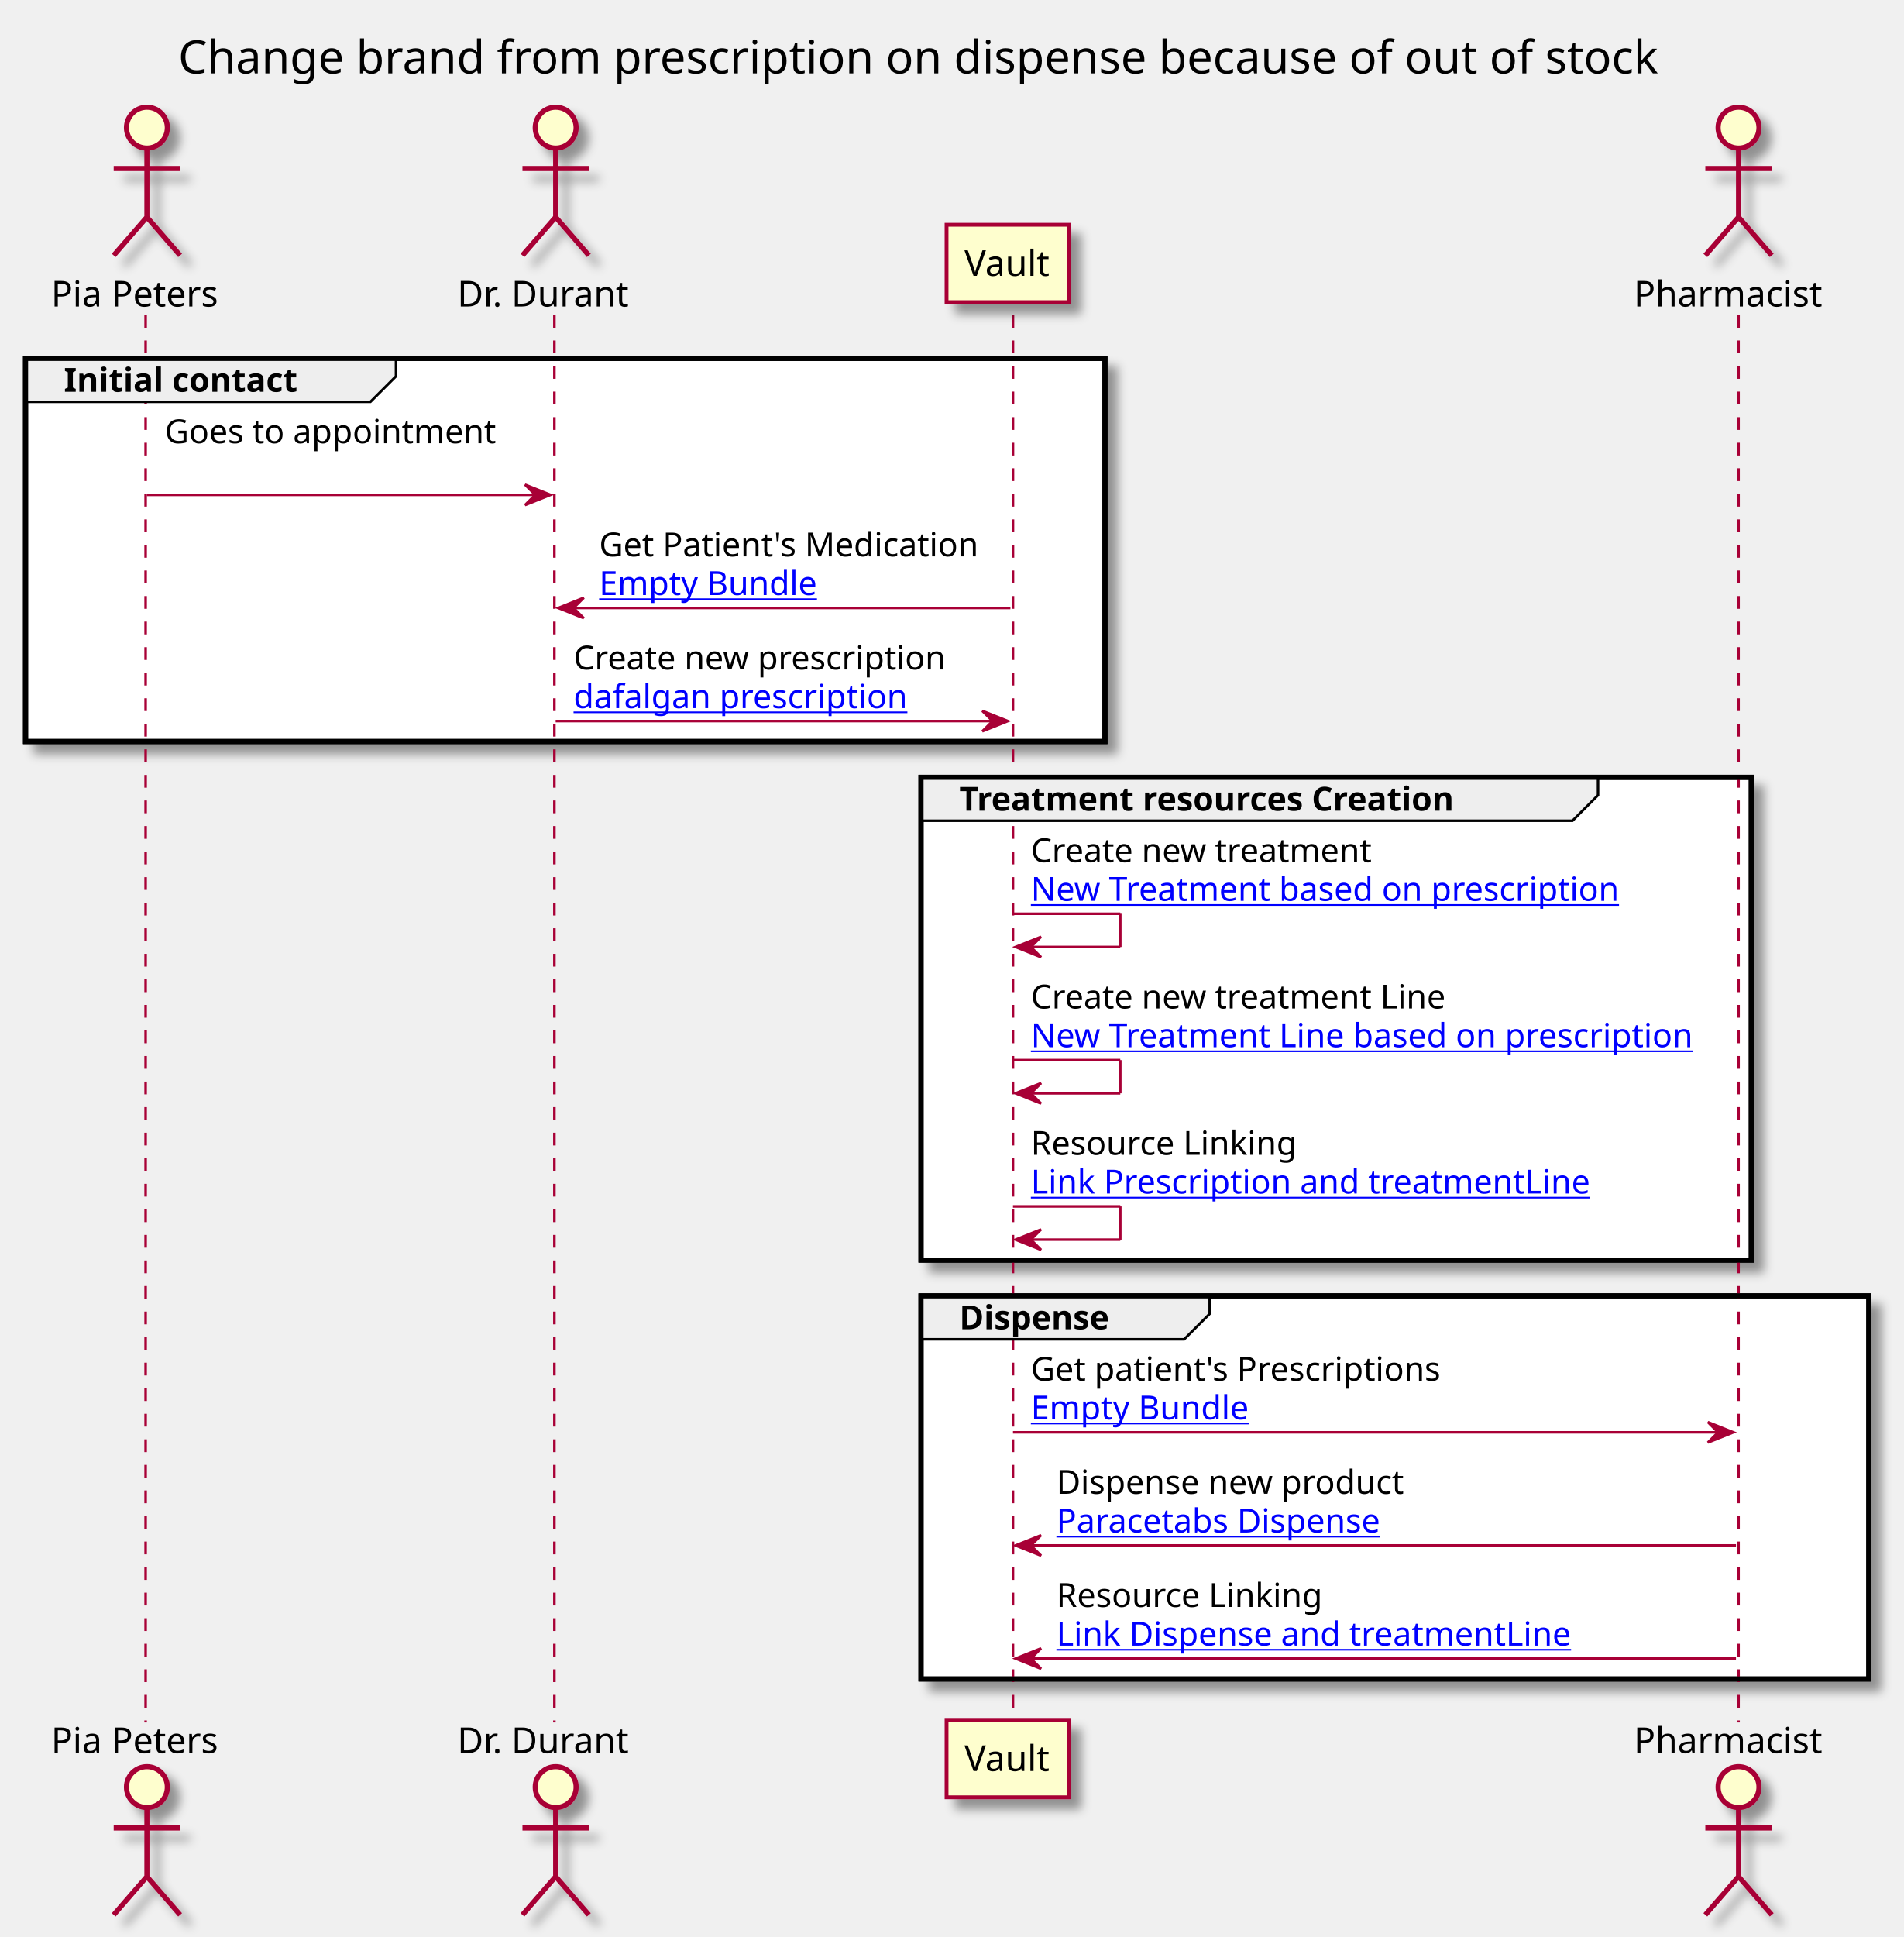
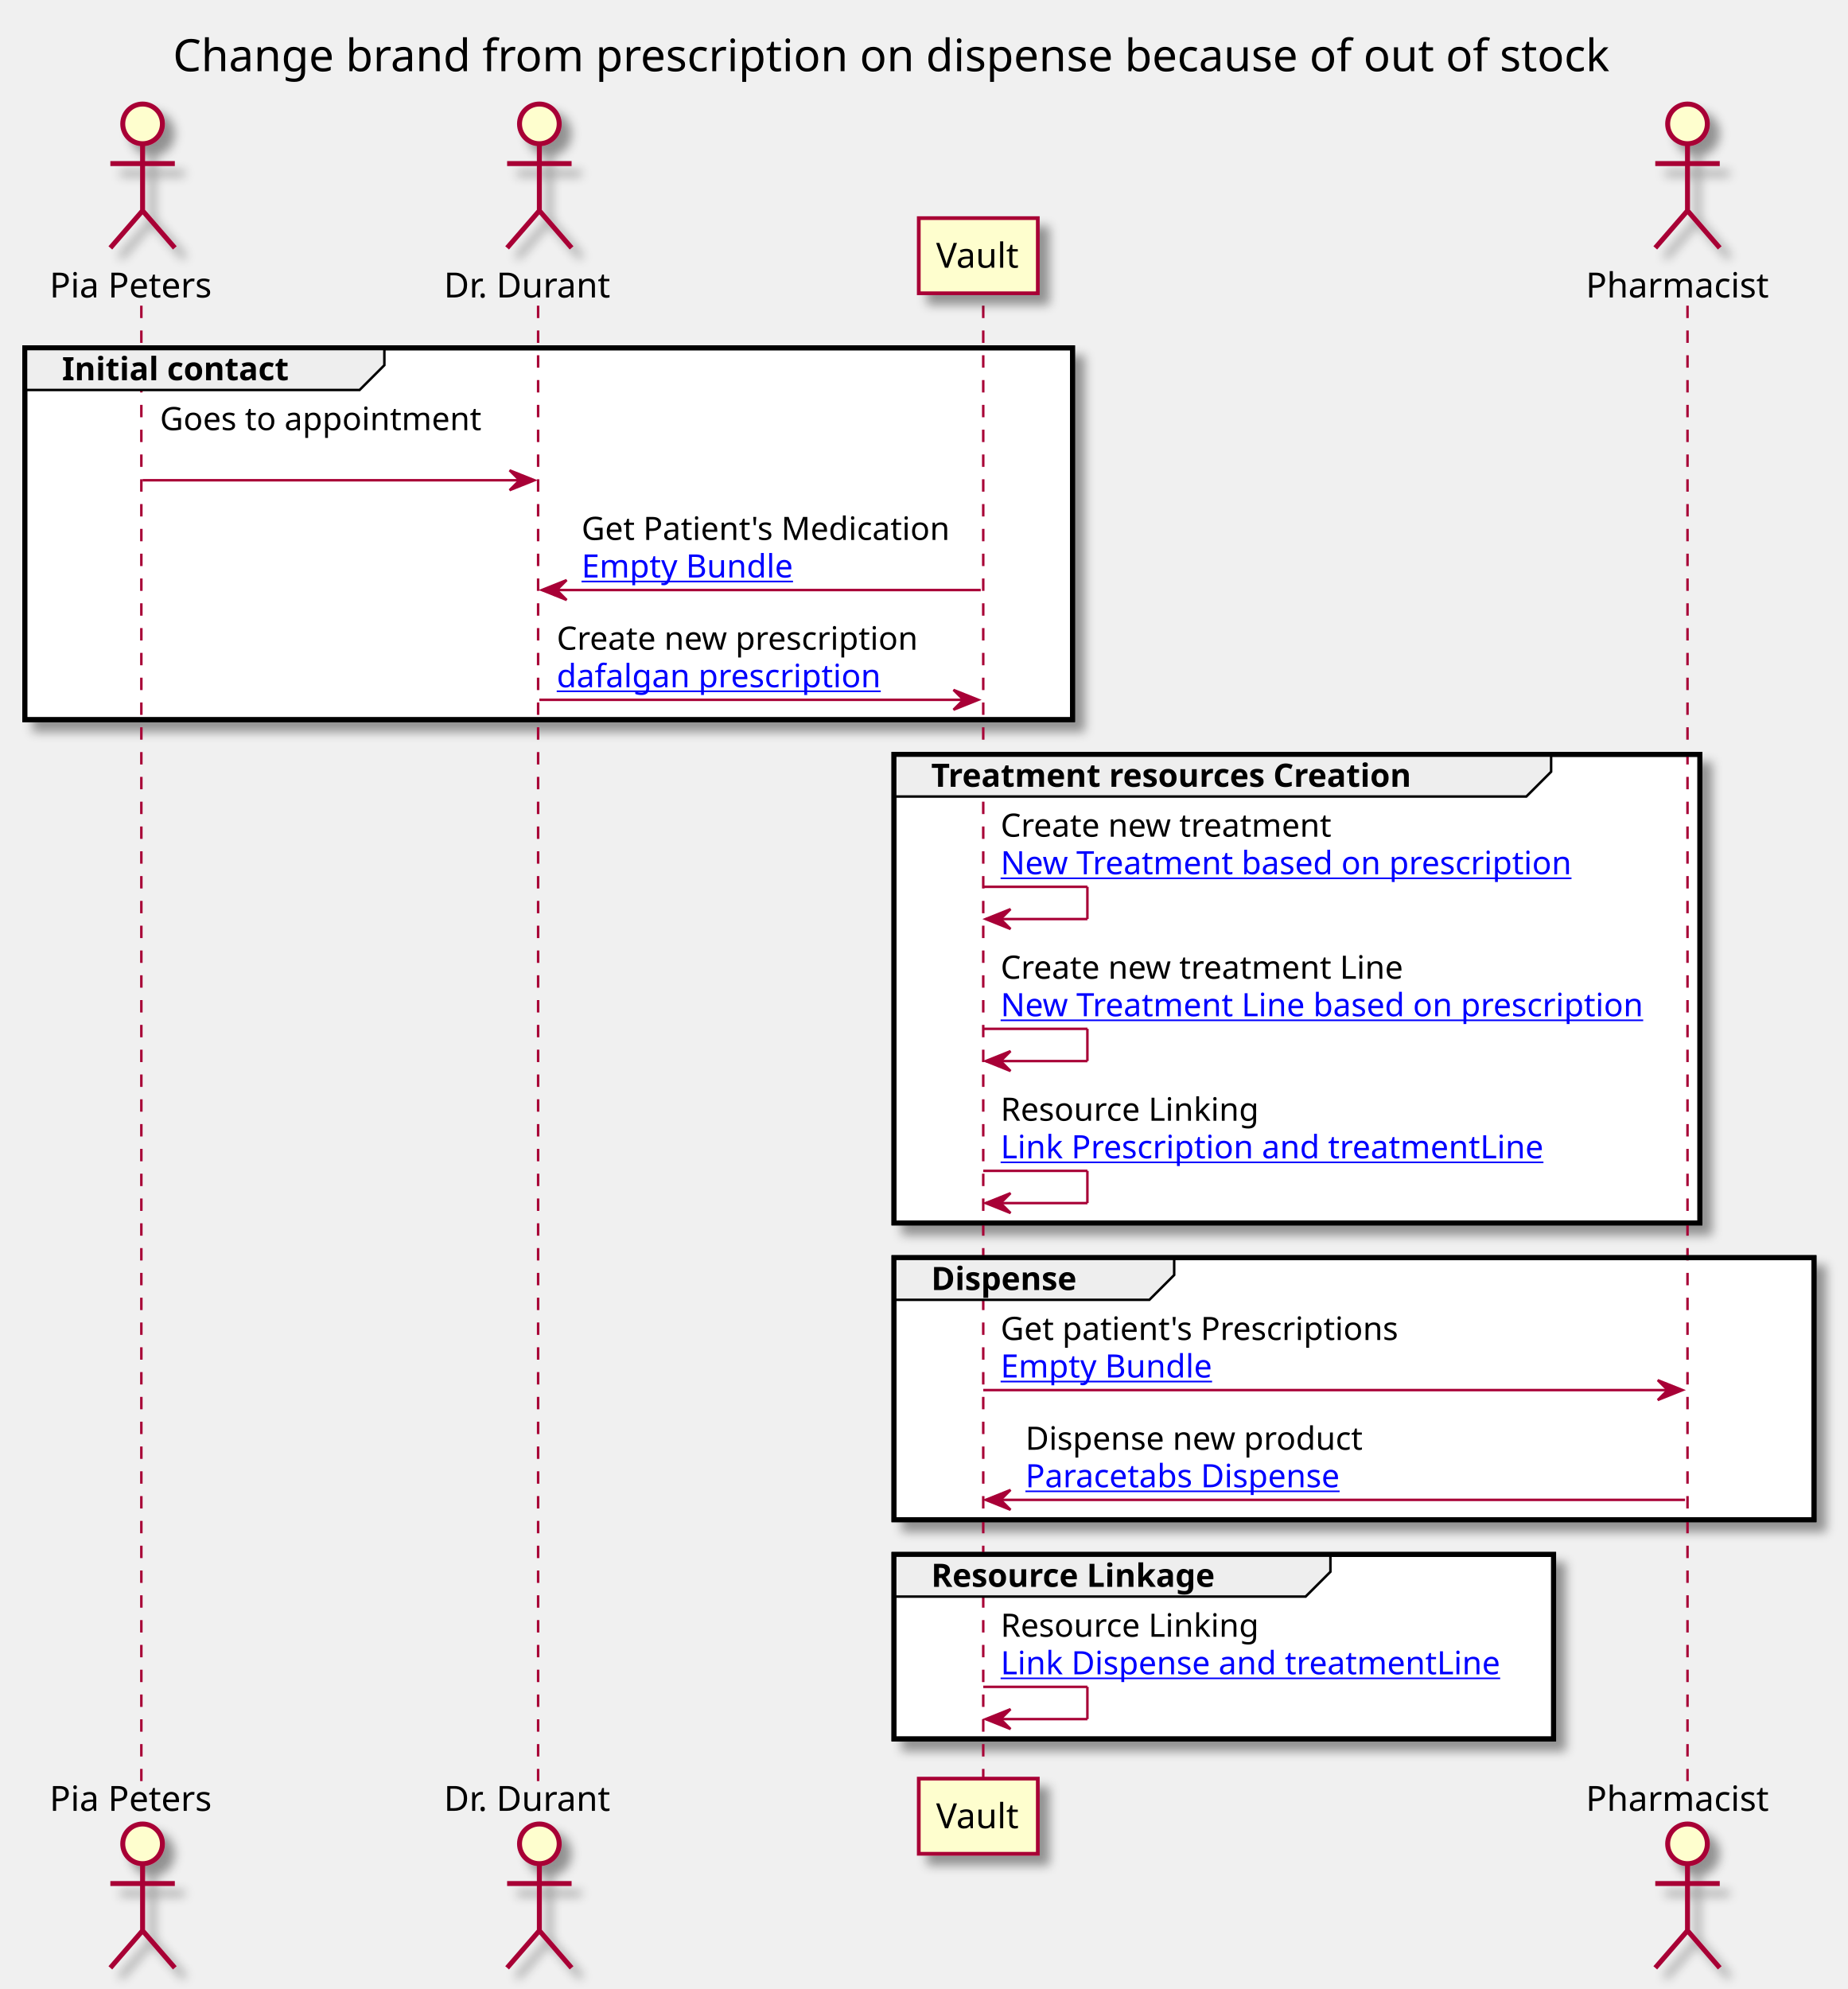
- <svg xmlns="http://www.w3.org/2000/svg" xmlns:xlink="http://www.w3.org/1999/xlink" contentScriptType="application/ecmascript" contentStyleType="text/css" height="758px" preserveAspectRatio="none" style="width:745px;height:758px;background:#FFFFFF;" version="1.1" viewBox="0 0 745 758" width="745px" zoomAndPan="magnify">
+ <svg xmlns="http://www.w3.org/2000/svg" xmlns:xlink="http://www.w3.org/1999/xlink" contentScriptType="application/ecmascript" contentStyleType="text/css" height="802px" preserveAspectRatio="none" style="width:745px;height:802px;background:#FFFFFF;" version="1.1" viewBox="0 0 745 802" width="745px" zoomAndPan="magnify">
  <defs>
-     <filter height="300%" id="f9yqucf29uzo4" width="300%" x="-1" y="-1">
+     <filter height="300%" id="f1t6gv6al67cyb" width="300%" x="-1" y="-1">
      <feGaussianBlur result="blurOut" stdDeviation="2.0" />
      <feColorMatrix in="blurOut" result="blurOut2" type="matrix" values="0 0 0 0 0 0 0 0 0 0 0 0 0 0 0 0 0 0 .4 0" />
      <feOffset dx="4.0" dy="4.0" in="blurOut2" result="blurOut3" />
      <feBlend in="SourceGraphic" in2="blurOut3" mode="normal" />
    </filter>
  </defs>
  <g>
    <text fill="#000000" font-family="sans-serif" font-size="18" lengthAdjust="spacing" textLength="602" x="69.75" y="28.708">Change brand from prescription on dispense because of out of stock</text>
-     <rect fill="#FFFFFF" filter="url(#f9yqucf29uzo4)" height="149.93" style="stroke:#000000;stroke-width:2.0;" width="422.5" x="10" y="140.25" />
-     <rect fill="#FFFFFF" filter="url(#f9yqucf29uzo4)" height="188.93" style="stroke:#000000;stroke-width:2.0;" width="325" x="360.5" y="304.18" />
-     <rect fill="#FFFFFF" filter="url(#f9yqucf29uzo4)" height="149.93" style="stroke:#000000;stroke-width:2.0;" width="371" x="360.5" y="507.109" />
-     <line style="stroke:#A80036;stroke-width:1.0;stroke-dasharray:5.0,5.0;" x1="57" x2="57" y1="123.25" y2="674.039" />
-     <line style="stroke:#A80036;stroke-width:1.0;stroke-dasharray:5.0,5.0;" x1="217" x2="217" y1="123.25" y2="674.039" />
-     <line style="stroke:#A80036;stroke-width:1.0;stroke-dasharray:5.0,5.0;" x1="396.5" x2="396.5" y1="123.25" y2="674.039" />
-     <line style="stroke:#A80036;stroke-width:1.0;stroke-dasharray:5.0,5.0;" x1="680.5" x2="680.5" y1="123.25" y2="674.039" />
+     <rect fill="#FFFFFF" filter="url(#f1t6gv6al67cyb)" height="149.93" style="stroke:#000000;stroke-width:2.0;" width="422.5" x="10" y="140.25" />
+     <rect fill="#FFFFFF" filter="url(#f1t6gv6al67cyb)" height="188.93" style="stroke:#000000;stroke-width:2.0;" width="325" x="360.5" y="304.18" />
+     <rect fill="#FFFFFF" filter="url(#f1t6gv6al67cyb)" height="105.664" style="stroke:#000000;stroke-width:2.0;" width="371" x="360.5" y="507.109" />
+     <rect fill="#FFFFFF" filter="url(#f1t6gv6al67cyb)" height="74.398" style="stroke:#000000;stroke-width:2.0;" width="266" x="360.5" y="626.773" />
+     <line style="stroke:#A80036;stroke-width:1.0;stroke-dasharray:5.0,5.0;" x1="57" x2="57" y1="123.25" y2="718.172" />
+     <line style="stroke:#A80036;stroke-width:1.0;stroke-dasharray:5.0,5.0;" x1="217" x2="217" y1="123.25" y2="718.172" />
+     <line style="stroke:#A80036;stroke-width:1.0;stroke-dasharray:5.0,5.0;" x1="396.5" x2="396.5" y1="123.25" y2="718.172" />
+     <line style="stroke:#A80036;stroke-width:1.0;stroke-dasharray:5.0,5.0;" x1="680.5" x2="680.5" y1="123.25" y2="718.172" />
    <text fill="#000000" font-family="sans-serif" font-size="14" lengthAdjust="spacing" textLength="69" x="20" y="119.948">Pia Peters</text>
-     <ellipse cx="57.5" cy="49.953" fill="#FEFECE" filter="url(#f9yqucf29uzo4)" rx="8" ry="8" style="stroke:#A80036;stroke-width:2.0;" />
-     <path d="M57.5,57.953 L57.5,84.953 M44.5,65.953 L70.5,65.953 M57.5,84.953 L44.5,99.953 M57.5,84.953 L70.5,99.953 " fill="none" filter="url(#f9yqucf29uzo4)" style="stroke:#A80036;stroke-width:2.0;" />
-     <text fill="#000000" font-family="sans-serif" font-size="14" lengthAdjust="spacing" textLength="69" x="20" y="686.034">Pia Peters</text>
-     <ellipse cx="57.5" cy="699.336" fill="#FEFECE" filter="url(#f9yqucf29uzo4)" rx="8" ry="8" style="stroke:#A80036;stroke-width:2.0;" />
-     <path d="M57.5,707.336 L57.5,734.336 M44.5,715.336 L70.5,715.336 M57.5,734.336 L44.5,749.336 M57.5,734.336 L70.5,749.336 " fill="none" filter="url(#f9yqucf29uzo4)" style="stroke:#A80036;stroke-width:2.0;" />
+     <ellipse cx="57.5" cy="49.953" fill="#FEFECE" filter="url(#f1t6gv6al67cyb)" rx="8" ry="8" style="stroke:#A80036;stroke-width:2.0;" />
+     <path d="M57.5,57.953 L57.5,84.953 M44.5,65.953 L70.5,65.953 M57.5,84.953 L44.5,99.953 M57.5,84.953 L70.5,99.953 " fill="none" filter="url(#f1t6gv6al67cyb)" style="stroke:#A80036;stroke-width:2.0;" />
+     <text fill="#000000" font-family="sans-serif" font-size="14" lengthAdjust="spacing" textLength="69" x="20" y="730.167">Pia Peters</text>
+     <ellipse cx="57.5" cy="743.469" fill="#FEFECE" filter="url(#f1t6gv6al67cyb)" rx="8" ry="8" style="stroke:#A80036;stroke-width:2.0;" />
+     <path d="M57.5,751.469 L57.5,778.469 M44.5,759.469 L70.5,759.469 M57.5,778.469 L44.5,793.469 M57.5,778.469 L70.5,793.469 " fill="none" filter="url(#f1t6gv6al67cyb)" style="stroke:#A80036;stroke-width:2.0;" />
    <text fill="#000000" font-family="sans-serif" font-size="14" lengthAdjust="spacing" textLength="71" x="179" y="119.948">Dr. Durant</text>
-     <ellipse cx="217.5" cy="49.953" fill="#FEFECE" filter="url(#f9yqucf29uzo4)" rx="8" ry="8" style="stroke:#A80036;stroke-width:2.0;" />
-     <path d="M217.5,57.953 L217.5,84.953 M204.5,65.953 L230.5,65.953 M217.5,84.953 L204.5,99.953 M217.5,84.953 L230.5,99.953 " fill="none" filter="url(#f9yqucf29uzo4)" style="stroke:#A80036;stroke-width:2.0;" />
-     <text fill="#000000" font-family="sans-serif" font-size="14" lengthAdjust="spacing" textLength="71" x="179" y="686.034">Dr. Durant</text>
-     <ellipse cx="217.5" cy="699.336" fill="#FEFECE" filter="url(#f9yqucf29uzo4)" rx="8" ry="8" style="stroke:#A80036;stroke-width:2.0;" />
-     <path d="M217.5,707.336 L217.5,734.336 M204.5,715.336 L230.5,715.336 M217.5,734.336 L204.5,749.336 M217.5,734.336 L230.5,749.336 " fill="none" filter="url(#f9yqucf29uzo4)" style="stroke:#A80036;stroke-width:2.0;" />
-     <rect fill="#FEFECE" filter="url(#f9yqucf29uzo4)" height="30.297" style="stroke:#A80036;stroke-width:1.5;" width="48" x="370.5" y="87.953" />
+     <ellipse cx="217.5" cy="49.953" fill="#FEFECE" filter="url(#f1t6gv6al67cyb)" rx="8" ry="8" style="stroke:#A80036;stroke-width:2.0;" />
+     <path d="M217.5,57.953 L217.5,84.953 M204.5,65.953 L230.5,65.953 M217.5,84.953 L204.5,99.953 M217.5,84.953 L230.5,99.953 " fill="none" filter="url(#f1t6gv6al67cyb)" style="stroke:#A80036;stroke-width:2.0;" />
+     <text fill="#000000" font-family="sans-serif" font-size="14" lengthAdjust="spacing" textLength="71" x="179" y="730.167">Dr. Durant</text>
+     <ellipse cx="217.5" cy="743.469" fill="#FEFECE" filter="url(#f1t6gv6al67cyb)" rx="8" ry="8" style="stroke:#A80036;stroke-width:2.0;" />
+     <path d="M217.5,751.469 L217.5,778.469 M204.5,759.469 L230.5,759.469 M217.5,778.469 L204.5,793.469 M217.5,778.469 L230.5,793.469 " fill="none" filter="url(#f1t6gv6al67cyb)" style="stroke:#A80036;stroke-width:2.0;" />
+     <rect fill="#FEFECE" filter="url(#f1t6gv6al67cyb)" height="30.297" style="stroke:#A80036;stroke-width:1.5;" width="48" x="370.5" y="87.953" />
    <text fill="#000000" font-family="sans-serif" font-size="14" lengthAdjust="spacing" textLength="34" x="377.5" y="107.948">Vault</text>
-     <rect fill="#FEFECE" filter="url(#f9yqucf29uzo4)" height="30.297" style="stroke:#A80036;stroke-width:1.5;" width="48" x="370.5" y="673.039" />
-     <text fill="#000000" font-family="sans-serif" font-size="14" lengthAdjust="spacing" textLength="34" x="377.5" y="693.034">Vault</text>
+     <rect fill="#FEFECE" filter="url(#f1t6gv6al67cyb)" height="30.297" style="stroke:#A80036;stroke-width:1.5;" width="48" x="370.5" y="717.172" />
+     <text fill="#000000" font-family="sans-serif" font-size="14" lengthAdjust="spacing" textLength="34" x="377.5" y="737.167">Vault</text>
    <text fill="#000000" font-family="sans-serif" font-size="14" lengthAdjust="spacing" textLength="76" x="639.5" y="119.948">Pharmacist</text>
-     <ellipse cx="680.5" cy="49.953" fill="#FEFECE" filter="url(#f9yqucf29uzo4)" rx="8" ry="8" style="stroke:#A80036;stroke-width:2.0;" />
-     <path d="M680.5,57.953 L680.5,84.953 M667.5,65.953 L693.5,65.953 M680.5,84.953 L667.5,99.953 M680.5,84.953 L693.5,99.953 " fill="none" filter="url(#f9yqucf29uzo4)" style="stroke:#A80036;stroke-width:2.0;" />
-     <text fill="#000000" font-family="sans-serif" font-size="14" lengthAdjust="spacing" textLength="76" x="639.5" y="686.034">Pharmacist</text>
-     <ellipse cx="680.5" cy="699.336" fill="#FEFECE" filter="url(#f9yqucf29uzo4)" rx="8" ry="8" style="stroke:#A80036;stroke-width:2.0;" />
-     <path d="M680.5,707.336 L680.5,734.336 M667.5,715.336 L693.5,715.336 M680.5,734.336 L667.5,749.336 M680.5,734.336 L693.5,749.336 " fill="none" filter="url(#f9yqucf29uzo4)" style="stroke:#A80036;stroke-width:2.0;" />
+     <ellipse cx="680.5" cy="49.953" fill="#FEFECE" filter="url(#f1t6gv6al67cyb)" rx="8" ry="8" style="stroke:#A80036;stroke-width:2.0;" />
+     <path d="M680.5,57.953 L680.5,84.953 M667.5,65.953 L693.5,65.953 M680.5,84.953 L667.5,99.953 M680.5,84.953 L693.5,99.953 " fill="none" filter="url(#f1t6gv6al67cyb)" style="stroke:#A80036;stroke-width:2.0;" />
+     <text fill="#000000" font-family="sans-serif" font-size="14" lengthAdjust="spacing" textLength="76" x="639.5" y="730.167">Pharmacist</text>
+     <ellipse cx="680.5" cy="743.469" fill="#FEFECE" filter="url(#f1t6gv6al67cyb)" rx="8" ry="8" style="stroke:#A80036;stroke-width:2.0;" />
+     <path d="M680.5,751.469 L680.5,778.469 M667.5,759.469 L693.5,759.469 M680.5,778.469 L667.5,793.469 M680.5,778.469 L693.5,793.469 " fill="none" filter="url(#f1t6gv6al67cyb)" style="stroke:#A80036;stroke-width:2.0;" />
    <path d="M10,140.25 L155,140.25 L155,147.25 L145,157.25 L10,157.25 L10,140.25 " fill="#EEEEEE" style="stroke:#000000;stroke-width:1.0;" />
    <rect fill="none" height="149.93" style="stroke:#000000;stroke-width:2.0;" width="422.5" x="10" y="140.25" />
    <text fill="#000000" font-family="sans-serif" font-size="13" font-weight="bold" lengthAdjust="spacing" textLength="100" x="25" y="153.317">Initial contact</text>
    <polygon fill="#A80036" points="205.5,189.648,215.5,193.648,205.5,197.648,209.5,193.648" style="stroke:#A80036;stroke-width:1.0;" />
    <line style="stroke:#A80036;stroke-width:1.0;" x1="57.5" x2="211.5" y1="193.648" y2="193.648" />
    <text fill="#000000" font-family="sans-serif" font-size="13" lengthAdjust="spacing" textLength="136" x="64.5" y="173.45">Goes to appointment</text>
    <text fill="#000000" font-family="sans-serif" font-size="13" lengthAdjust="spacing" textLength="0" x="68.5" y="188.583" />
    <polygon fill="#A80036" points="228.5,233.914,218.5,237.914,228.5,241.914,224.5,237.914" style="stroke:#A80036;stroke-width:1.0;" />
    <line style="stroke:#A80036;stroke-width:1.0;" x1="222.5" x2="395.5" y1="237.914" y2="237.914" />
    <text fill="#000000" font-family="sans-serif" font-size="13" lengthAdjust="spacing" textLength="155" x="234.5" y="217.715">Get Patient's Medication</text>
    <a href="ExampleScenario-example-5-scenario-resources.html#EB" target="_top" title="ExampleScenario-example-5-scenario-resources.html#EB" xlink:actuate="onRequest" xlink:href="ExampleScenario-example-5-scenario-resources.html#EB" xlink:show="new" xlink:title="ExampleScenario-example-5-scenario-resources.html#EB" xlink:type="simple">
      <text fill="#0000FF" font-family="sans-serif" font-size="13" lengthAdjust="spacing" text-decoration="underline" textLength="89" x="234.5" y="232.848">Empty Bundle</text>
    </a>
    <polygon fill="#A80036" points="384.5,278.18,394.5,282.18,384.5,286.18,388.5,282.18" style="stroke:#A80036;stroke-width:1.0;" />
    <line style="stroke:#A80036;stroke-width:1.0;" x1="217.5" x2="390.5" y1="282.18" y2="282.18" />
    <text fill="#000000" font-family="sans-serif" font-size="13" lengthAdjust="spacing" textLength="151" x="224.5" y="261.981">Create new prescription</text>
    <a href="ExampleScenario-example-5-scenario-resources.html#5-prescription" target="_top" title="ExampleScenario-example-5-scenario-resources.html#5-prescription" xlink:actuate="onRequest" xlink:href="ExampleScenario-example-5-scenario-resources.html#5-prescription" xlink:show="new" xlink:title="ExampleScenario-example-5-scenario-resources.html#5-prescription" xlink:type="simple">
      <text fill="#0000FF" font-family="sans-serif" font-size="13" lengthAdjust="spacing" text-decoration="underline" textLength="134" x="224.5" y="277.114">dafalgan prescription</text>
    </a>
    <path d="M360.5,304.18 L625.5,304.18 L625.5,311.18 L615.5,321.18 L360.5,321.18 L360.5,304.18 " fill="#EEEEEE" style="stroke:#000000;stroke-width:1.0;" />
    <rect fill="none" height="188.93" style="stroke:#000000;stroke-width:2.0;" width="325" x="360.5" y="304.18" />
    <text fill="#000000" font-family="sans-serif" font-size="13" font-weight="bold" lengthAdjust="spacing" textLength="220" x="375.5" y="317.247">Treatment resources Creation</text>
    <line style="stroke:#A80036;stroke-width:1.0;" x1="396.5" x2="438.5" y1="357.578" y2="357.578" />
    <line style="stroke:#A80036;stroke-width:1.0;" x1="438.5" x2="438.5" y1="357.578" y2="370.578" />
    <line style="stroke:#A80036;stroke-width:1.0;" x1="397.5" x2="438.5" y1="370.578" y2="370.578" />
    <polygon fill="#A80036" points="407.5,366.578,397.5,370.578,407.5,374.578,403.5,370.578" style="stroke:#A80036;stroke-width:1.0;" />
    <text fill="#000000" font-family="sans-serif" font-size="13" lengthAdjust="spacing" textLength="141" x="403.5" y="337.379">Create new treatment</text>
    <a href="ExampleScenario-example-5-scenario-resources.html#5-treatment" target="_top" title="ExampleScenario-example-5-scenario-resources.html#5-treatment" xlink:actuate="onRequest" xlink:href="ExampleScenario-example-5-scenario-resources.html#5-treatment" xlink:show="new" xlink:title="ExampleScenario-example-5-scenario-resources.html#5-treatment" xlink:type="simple">
      <text fill="#0000FF" font-family="sans-serif" font-size="13" lengthAdjust="spacing" text-decoration="underline" textLength="240" x="403.5" y="352.512">New Treatment based on prescription</text>
    </a>
    <line style="stroke:#A80036;stroke-width:1.0;" x1="396.5" x2="438.5" y1="414.844" y2="414.844" />
    <line style="stroke:#A80036;stroke-width:1.0;" x1="438.5" x2="438.5" y1="414.844" y2="427.844" />
    <line style="stroke:#A80036;stroke-width:1.0;" x1="397.5" x2="438.5" y1="427.844" y2="427.844" />
    <polygon fill="#A80036" points="407.5,423.844,397.5,427.844,407.5,431.844,403.5,427.844" style="stroke:#A80036;stroke-width:1.0;" />
    <text fill="#000000" font-family="sans-serif" font-size="13" lengthAdjust="spacing" textLength="171" x="403.5" y="394.645">Create new treatment Line</text>
    <a href="ExampleScenario-example-5-scenario-resources.html#5-treatmentLine" target="_top" title="ExampleScenario-example-5-scenario-resources.html#5-treatmentLine" xlink:actuate="onRequest" xlink:href="ExampleScenario-example-5-scenario-resources.html#5-treatmentLine" xlink:show="new" xlink:title="ExampleScenario-example-5-scenario-resources.html#5-treatmentLine" xlink:type="simple">
      <text fill="#0000FF" font-family="sans-serif" font-size="13" lengthAdjust="spacing" text-decoration="underline" textLength="270" x="403.5" y="409.778">New Treatment Line based on prescription</text>
    </a>
    <line style="stroke:#A80036;stroke-width:1.0;" x1="396.5" x2="438.5" y1="472.109" y2="472.109" />
    <line style="stroke:#A80036;stroke-width:1.0;" x1="438.5" x2="438.5" y1="472.109" y2="485.109" />
    <line style="stroke:#A80036;stroke-width:1.0;" x1="397.5" x2="438.5" y1="485.109" y2="485.109" />
    <polygon fill="#A80036" points="407.5,481.109,397.5,485.109,407.5,489.109,403.5,485.109" style="stroke:#A80036;stroke-width:1.0;" />
    <text fill="#000000" font-family="sans-serif" font-size="13" lengthAdjust="spacing" textLength="107" x="403.5" y="451.911">Resource Linking</text>
    <a href="ExampleScenario-example-5-scenario-resources.html#5-provenance" target="_top" title="ExampleScenario-example-5-scenario-resources.html#5-provenance" xlink:actuate="onRequest" xlink:href="ExampleScenario-example-5-scenario-resources.html#5-provenance" xlink:show="new" xlink:title="ExampleScenario-example-5-scenario-resources.html#5-provenance" xlink:type="simple">
      <text fill="#0000FF" font-family="sans-serif" font-size="13" lengthAdjust="spacing" text-decoration="underline" textLength="227" x="403.5" y="467.043">Link Prescription and treatmentLine</text>
    </a>
    <path d="M360.5,507.109 L473.5,507.109 L473.5,514.109 L463.5,524.109 L360.5,524.109 L360.5,507.109 " fill="#EEEEEE" style="stroke:#000000;stroke-width:1.0;" />
-     <rect fill="none" height="149.93" style="stroke:#000000;stroke-width:2.0;" width="371" x="360.5" y="507.109" />
+     <rect fill="none" height="105.664" style="stroke:#000000;stroke-width:2.0;" width="371" x="360.5" y="507.109" />
    <text fill="#000000" font-family="sans-serif" font-size="13" font-weight="bold" lengthAdjust="spacing" textLength="68" x="375.5" y="520.176">Dispense</text>
    <polygon fill="#A80036" points="668.5,556.508,678.5,560.508,668.5,564.508,672.5,560.508" style="stroke:#A80036;stroke-width:1.0;" />
    <line style="stroke:#A80036;stroke-width:1.0;" x1="396.5" x2="674.5" y1="560.508" y2="560.508" />
    <text fill="#000000" font-family="sans-serif" font-size="13" lengthAdjust="spacing" textLength="168" x="403.5" y="540.309">Get patient's Prescriptions</text>
    <a href="ExampleScenario-example-5-scenario-resources.html#EB" target="_top" title="ExampleScenario-example-5-scenario-resources.html#EB" xlink:actuate="onRequest" xlink:href="ExampleScenario-example-5-scenario-resources.html#EB" xlink:show="new" xlink:title="ExampleScenario-example-5-scenario-resources.html#EB" xlink:type="simple">
      <text fill="#0000FF" font-family="sans-serif" font-size="13" lengthAdjust="spacing" text-decoration="underline" textLength="89" x="403.5" y="555.442">Empty Bundle</text>
    </a>
    <polygon fill="#A80036" points="407.5,600.773,397.5,604.773,407.5,608.773,403.5,604.773" style="stroke:#A80036;stroke-width:1.0;" />
    <line style="stroke:#A80036;stroke-width:1.0;" x1="401.5" x2="679.5" y1="604.773" y2="604.773" />
    <text fill="#000000" font-family="sans-serif" font-size="13" lengthAdjust="spacing" textLength="141" x="413.5" y="584.575">Dispense new product</text>
    <a href="ExampleScenario-example-5-scenario-resources.html#5-dispense" target="_top" title="ExampleScenario-example-5-scenario-resources.html#5-dispense" xlink:actuate="onRequest" xlink:href="ExampleScenario-example-5-scenario-resources.html#5-dispense" xlink:show="new" xlink:title="ExampleScenario-example-5-scenario-resources.html#5-dispense" xlink:type="simple">
      <text fill="#0000FF" font-family="sans-serif" font-size="13" lengthAdjust="spacing" text-decoration="underline" textLength="135" x="413.5" y="599.707">Paracetabs Dispense</text>
    </a>
-     <polygon fill="#A80036" points="407.5,645.039,397.5,649.039,407.5,653.039,403.5,649.039" style="stroke:#A80036;stroke-width:1.0;" />
-     <line style="stroke:#A80036;stroke-width:1.0;" x1="401.5" x2="679.5" y1="649.039" y2="649.039" />
-     <text fill="#000000" font-family="sans-serif" font-size="13" lengthAdjust="spacing" textLength="107" x="413.5" y="628.84">Resource Linking</text>
+     <path d="M360.5,626.773 L536.5,626.773 L536.5,633.773 L526.5,643.773 L360.5,643.773 L360.5,626.773 " fill="#EEEEEE" style="stroke:#000000;stroke-width:1.0;" />
+     <rect fill="none" height="74.398" style="stroke:#000000;stroke-width:2.0;" width="266" x="360.5" y="626.773" />
+     <text fill="#000000" font-family="sans-serif" font-size="13" font-weight="bold" lengthAdjust="spacing" textLength="131" x="375.5" y="639.84">Resource Linkage</text>
+     <line style="stroke:#A80036;stroke-width:1.0;" x1="396.5" x2="438.5" y1="680.172" y2="680.172" />
+     <line style="stroke:#A80036;stroke-width:1.0;" x1="438.5" x2="438.5" y1="680.172" y2="693.172" />
+     <line style="stroke:#A80036;stroke-width:1.0;" x1="397.5" x2="438.5" y1="693.172" y2="693.172" />
+     <polygon fill="#A80036" points="407.5,689.172,397.5,693.172,407.5,697.172,403.5,693.172" style="stroke:#A80036;stroke-width:1.0;" />
+     <text fill="#000000" font-family="sans-serif" font-size="13" lengthAdjust="spacing" textLength="107" x="403.5" y="659.973">Resource Linking</text>
    <a href="ExampleScenario-example-5-scenario-resources.html#5-2-provenance" target="_top" title="ExampleScenario-example-5-scenario-resources.html#5-2-provenance" xlink:actuate="onRequest" xlink:href="ExampleScenario-example-5-scenario-resources.html#5-2-provenance" xlink:show="new" xlink:title="ExampleScenario-example-5-scenario-resources.html#5-2-provenance" xlink:type="simple">
-       <text fill="#0000FF" font-family="sans-serif" font-size="13" lengthAdjust="spacing" text-decoration="underline" textLength="211" x="413.5" y="643.973">Link Dispense and treatmentLine</text>
+       <text fill="#0000FF" font-family="sans-serif" font-size="13" lengthAdjust="spacing" text-decoration="underline" textLength="211" x="403.5" y="675.106">Link Dispense and treatmentLine</text>
    </a>
  </g>
</svg>
